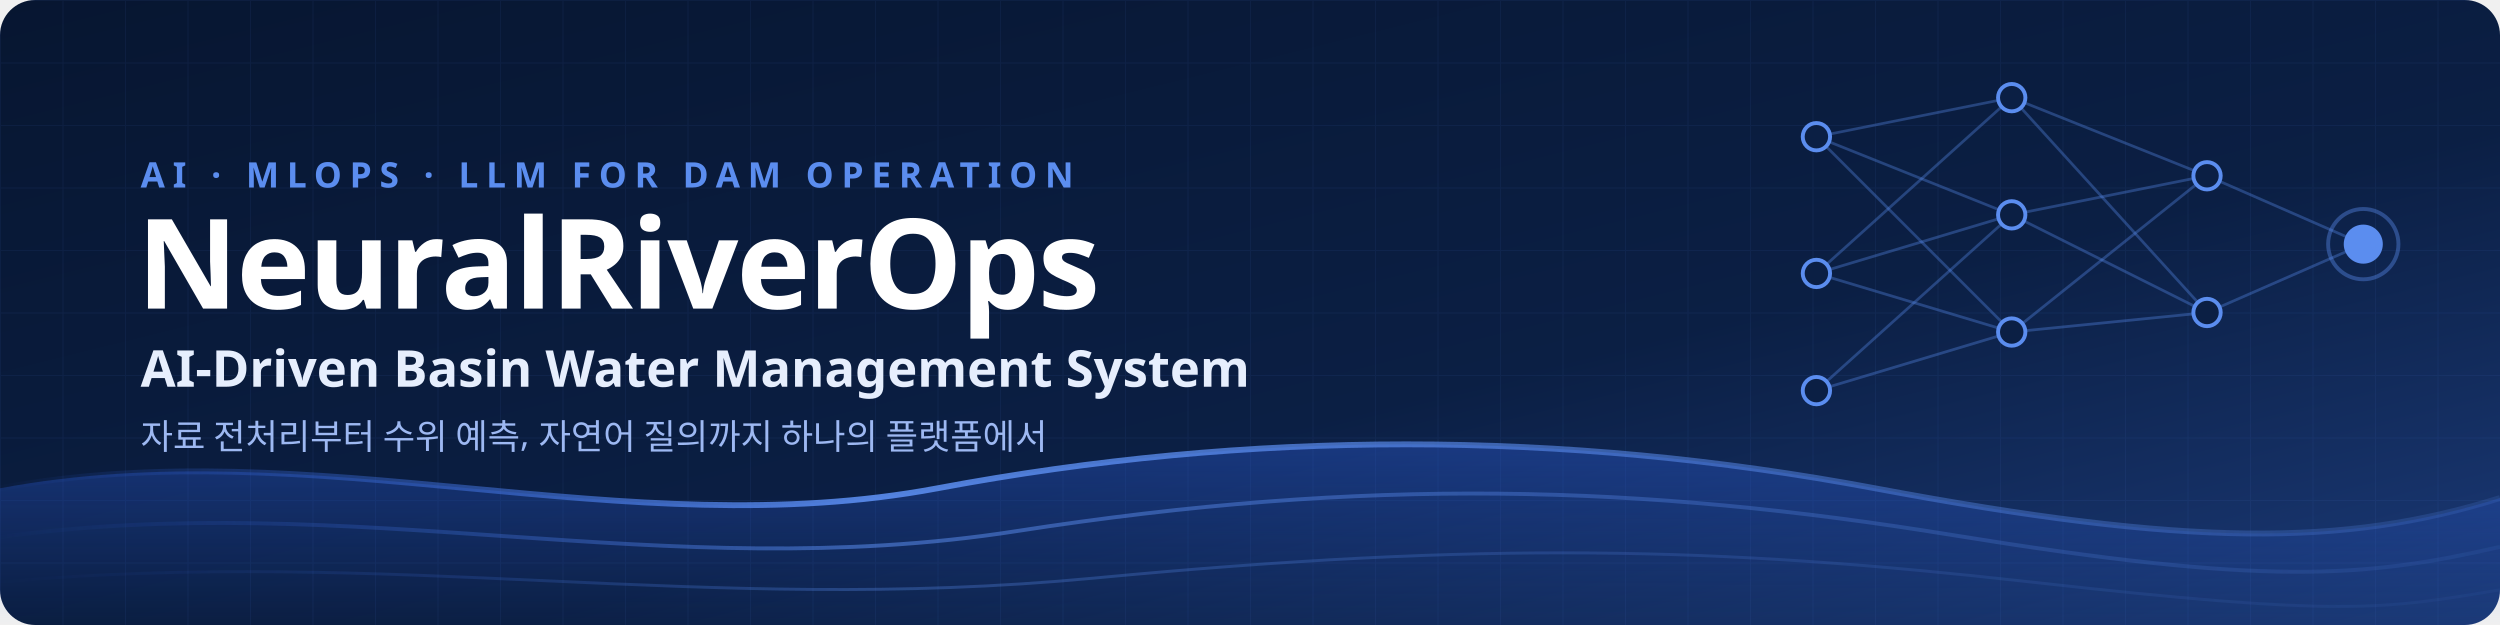
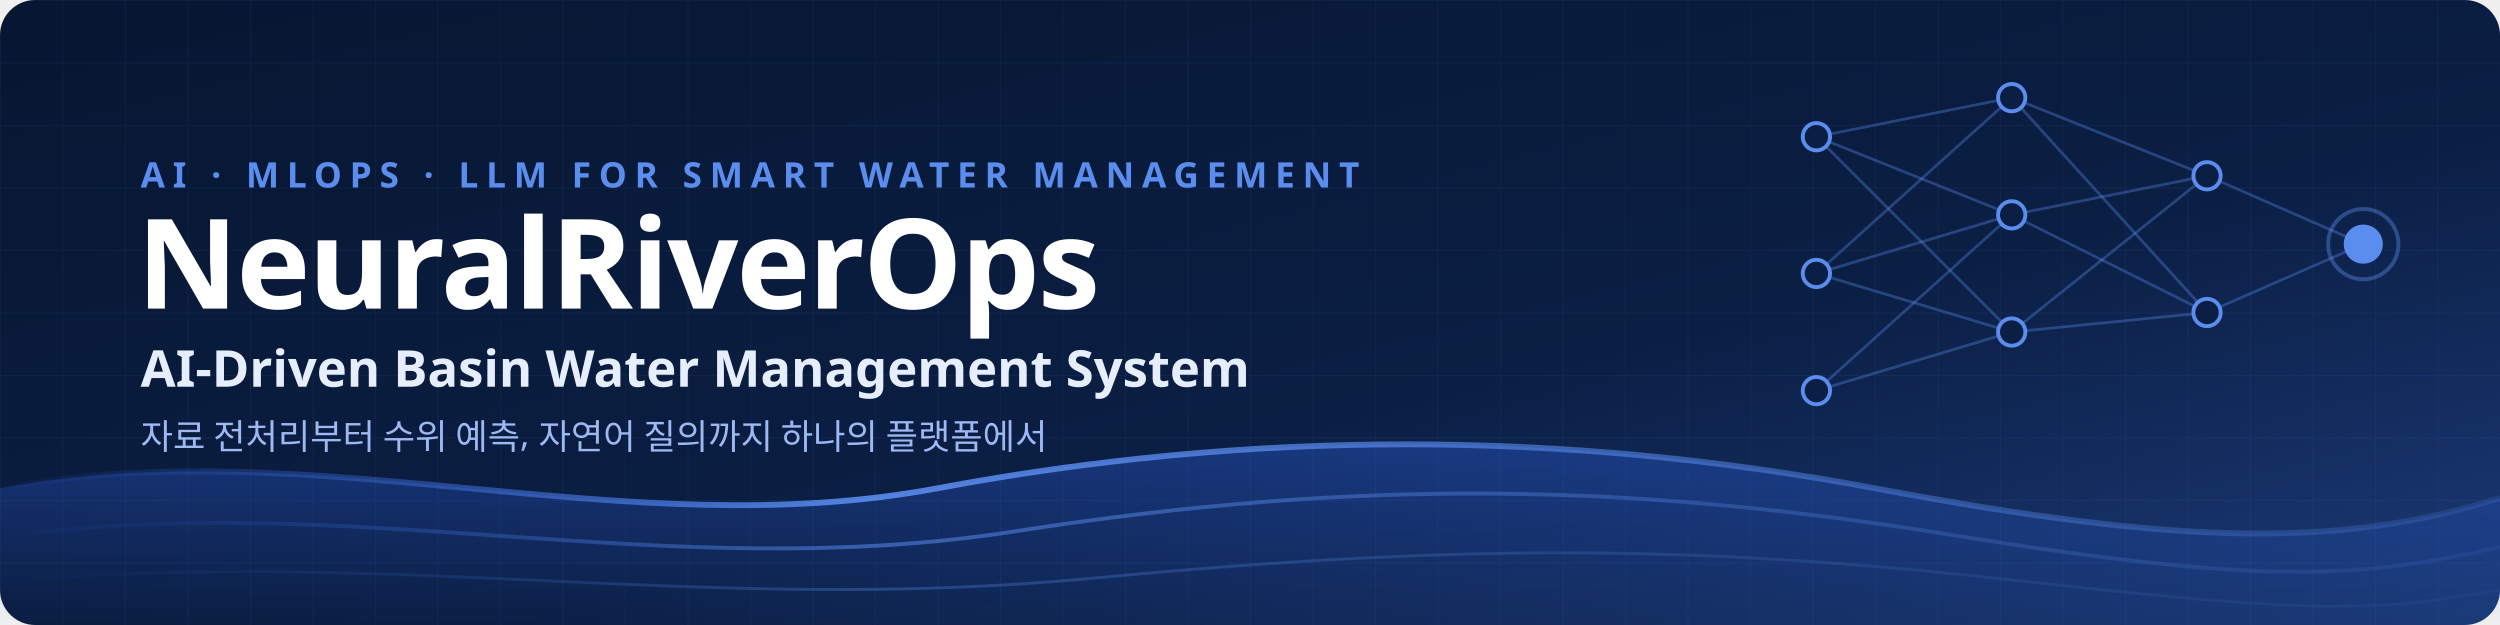
<svg xmlns="http://www.w3.org/2000/svg" width="1280" height="320" viewBox="0 0 1280 320" role="img" aria-label="NeuralRiverOps — AI-Driven Basin Water Management System">
  <defs>
    <linearGradient id="bg" x1="0" y1="0" x2="1" y2="1">
      <stop offset="0" stop-color="#071631" />
      <stop offset="0.6" stop-color="#0B1F44" />
      <stop offset="1" stop-color="#1B3A78" />
    </linearGradient>
    <linearGradient id="wave" x1="0" y1="0" x2="1" y2="0">
      <stop offset="0" stop-color="#2F63E6" stop-opacity="0" />
      <stop offset="0.35" stop-color="#5B8DEF" stop-opacity="0.9" />
      <stop offset="1" stop-color="#5B8DEF" stop-opacity="0.15" />
    </linearGradient>
    <linearGradient id="water" x1="0" y1="0" x2="0" y2="1">
      <stop offset="0" stop-color="#2F63E6" stop-opacity="0.35" />
      <stop offset="1" stop-color="#2F63E6" stop-opacity="0" />
    </linearGradient>
    <pattern id="grid" width="32" height="32" patternUnits="userSpaceOnUse">
      <path d="M32 0H0V32" fill="none" stroke="#5B8DEF" stroke-opacity="0.07" stroke-width="1" />
    </pattern>
  </defs>
  <rect width="1280" height="320" rx="18" fill="url(#bg)" />
  <rect width="1280" height="320" rx="18" fill="url(#grid)" />
  <path d="M0 250 C 160 220, 320 280, 480 250 S 800 220, 960 250 S 1200 280, 1280 255 V320 H0 Z" fill="url(#water)" />
  <path d="M0 250 C 160 220, 320 280, 480 250 S 800 220, 960 250 S 1200 280, 1280 255" fill="none" stroke="url(#wave)" stroke-width="3" />
  <path d="M0 275 C 180 250, 340 300, 520 272 S 840 248, 1000 274 S 1210 296, 1280 280" fill="none" stroke="url(#wave)" stroke-width="2" stroke-opacity="0.6" />
  <path d="M0 298 C 200 280, 360 315, 560 296 S 880 280, 1040 298 S 1220 312, 1280 302" fill="none" stroke="url(#wave)" stroke-width="1.5" stroke-opacity="0.35" />
  <g stroke="#5B8DEF" stroke-opacity="0.35" stroke-width="1.4">
    <line x1="930" y1="70" x2="1030" y2="50" />
    <line x1="930" y1="70" x2="1030" y2="110" />
    <line x1="930" y1="70" x2="1030" y2="170" />
    <line x1="930" y1="140" x2="1030" y2="50" />
    <line x1="930" y1="140" x2="1030" y2="110" />
    <line x1="930" y1="140" x2="1030" y2="170" />
    <line x1="930" y1="200" x2="1030" y2="110" />
    <line x1="930" y1="200" x2="1030" y2="170" />
    <line x1="1030" y1="50" x2="1130" y2="90" />
    <line x1="1030" y1="110" x2="1130" y2="90" />
    <line x1="1030" y1="170" x2="1130" y2="90" />
    <line x1="1030" y1="50" x2="1130" y2="160" />
    <line x1="1030" y1="110" x2="1130" y2="160" />
    <line x1="1030" y1="170" x2="1130" y2="160" />
    <line x1="1130" y1="90" x2="1210" y2="125" />
    <line x1="1130" y1="160" x2="1210" y2="125" />
  </g>
  <g fill="#0B1F44" stroke="#5B8DEF" stroke-width="2">
    <circle cx="930" cy="70" r="7" />
    <circle cx="930" cy="140" r="7" />
    <circle cx="930" cy="200" r="7" />
    <circle cx="1030" cy="50" r="7" />
    <circle cx="1030" cy="110" r="7" />
    <circle cx="1030" cy="170" r="7" />
    <circle cx="1130" cy="90" r="7" />
    <circle cx="1130" cy="160" r="7" />
  </g>
  <circle cx="1210" cy="125" r="10" fill="#5B8DEF" />
  <circle cx="1210" cy="125" r="18" fill="none" stroke="#5B8DEF" stroke-opacity="0.4" stroke-width="2" />
  <g font-family="'Pretendard','Noto Sans KR','Apple SD Gothic Neo','Malgun Gothic','Segoe UI',sans-serif">
-     <text x="72" y="96" fill="#5B8DEF" font-size="18" font-weight="600" letter-spacing="4">AI · MLOPS · LLM FOR DAM OPERATION</text>
+     <text x="72" y="96" fill="#5B8DEF" font-size="18" font-weight="600" letter-spacing="4">AI · MLOPS · LLM FOR SMART WATER MANAGEMENT</text>
    <text x="70" y="158" fill="#FFFFFF" font-size="64" font-weight="800" letter-spacing="-1">NeuralRiverOps</text>
    <text x="72" y="198" fill="#E6EEFD" font-size="26" font-weight="600">AI-Driven Basin Water Management System</text>
    <text x="72" y="230" fill="#9DB8F2" font-size="18" font-weight="400">자료 전처리부터 수위 예측, 자연어 질의까지 하나의 플랫폼에서</text>
  </g>
</svg>
